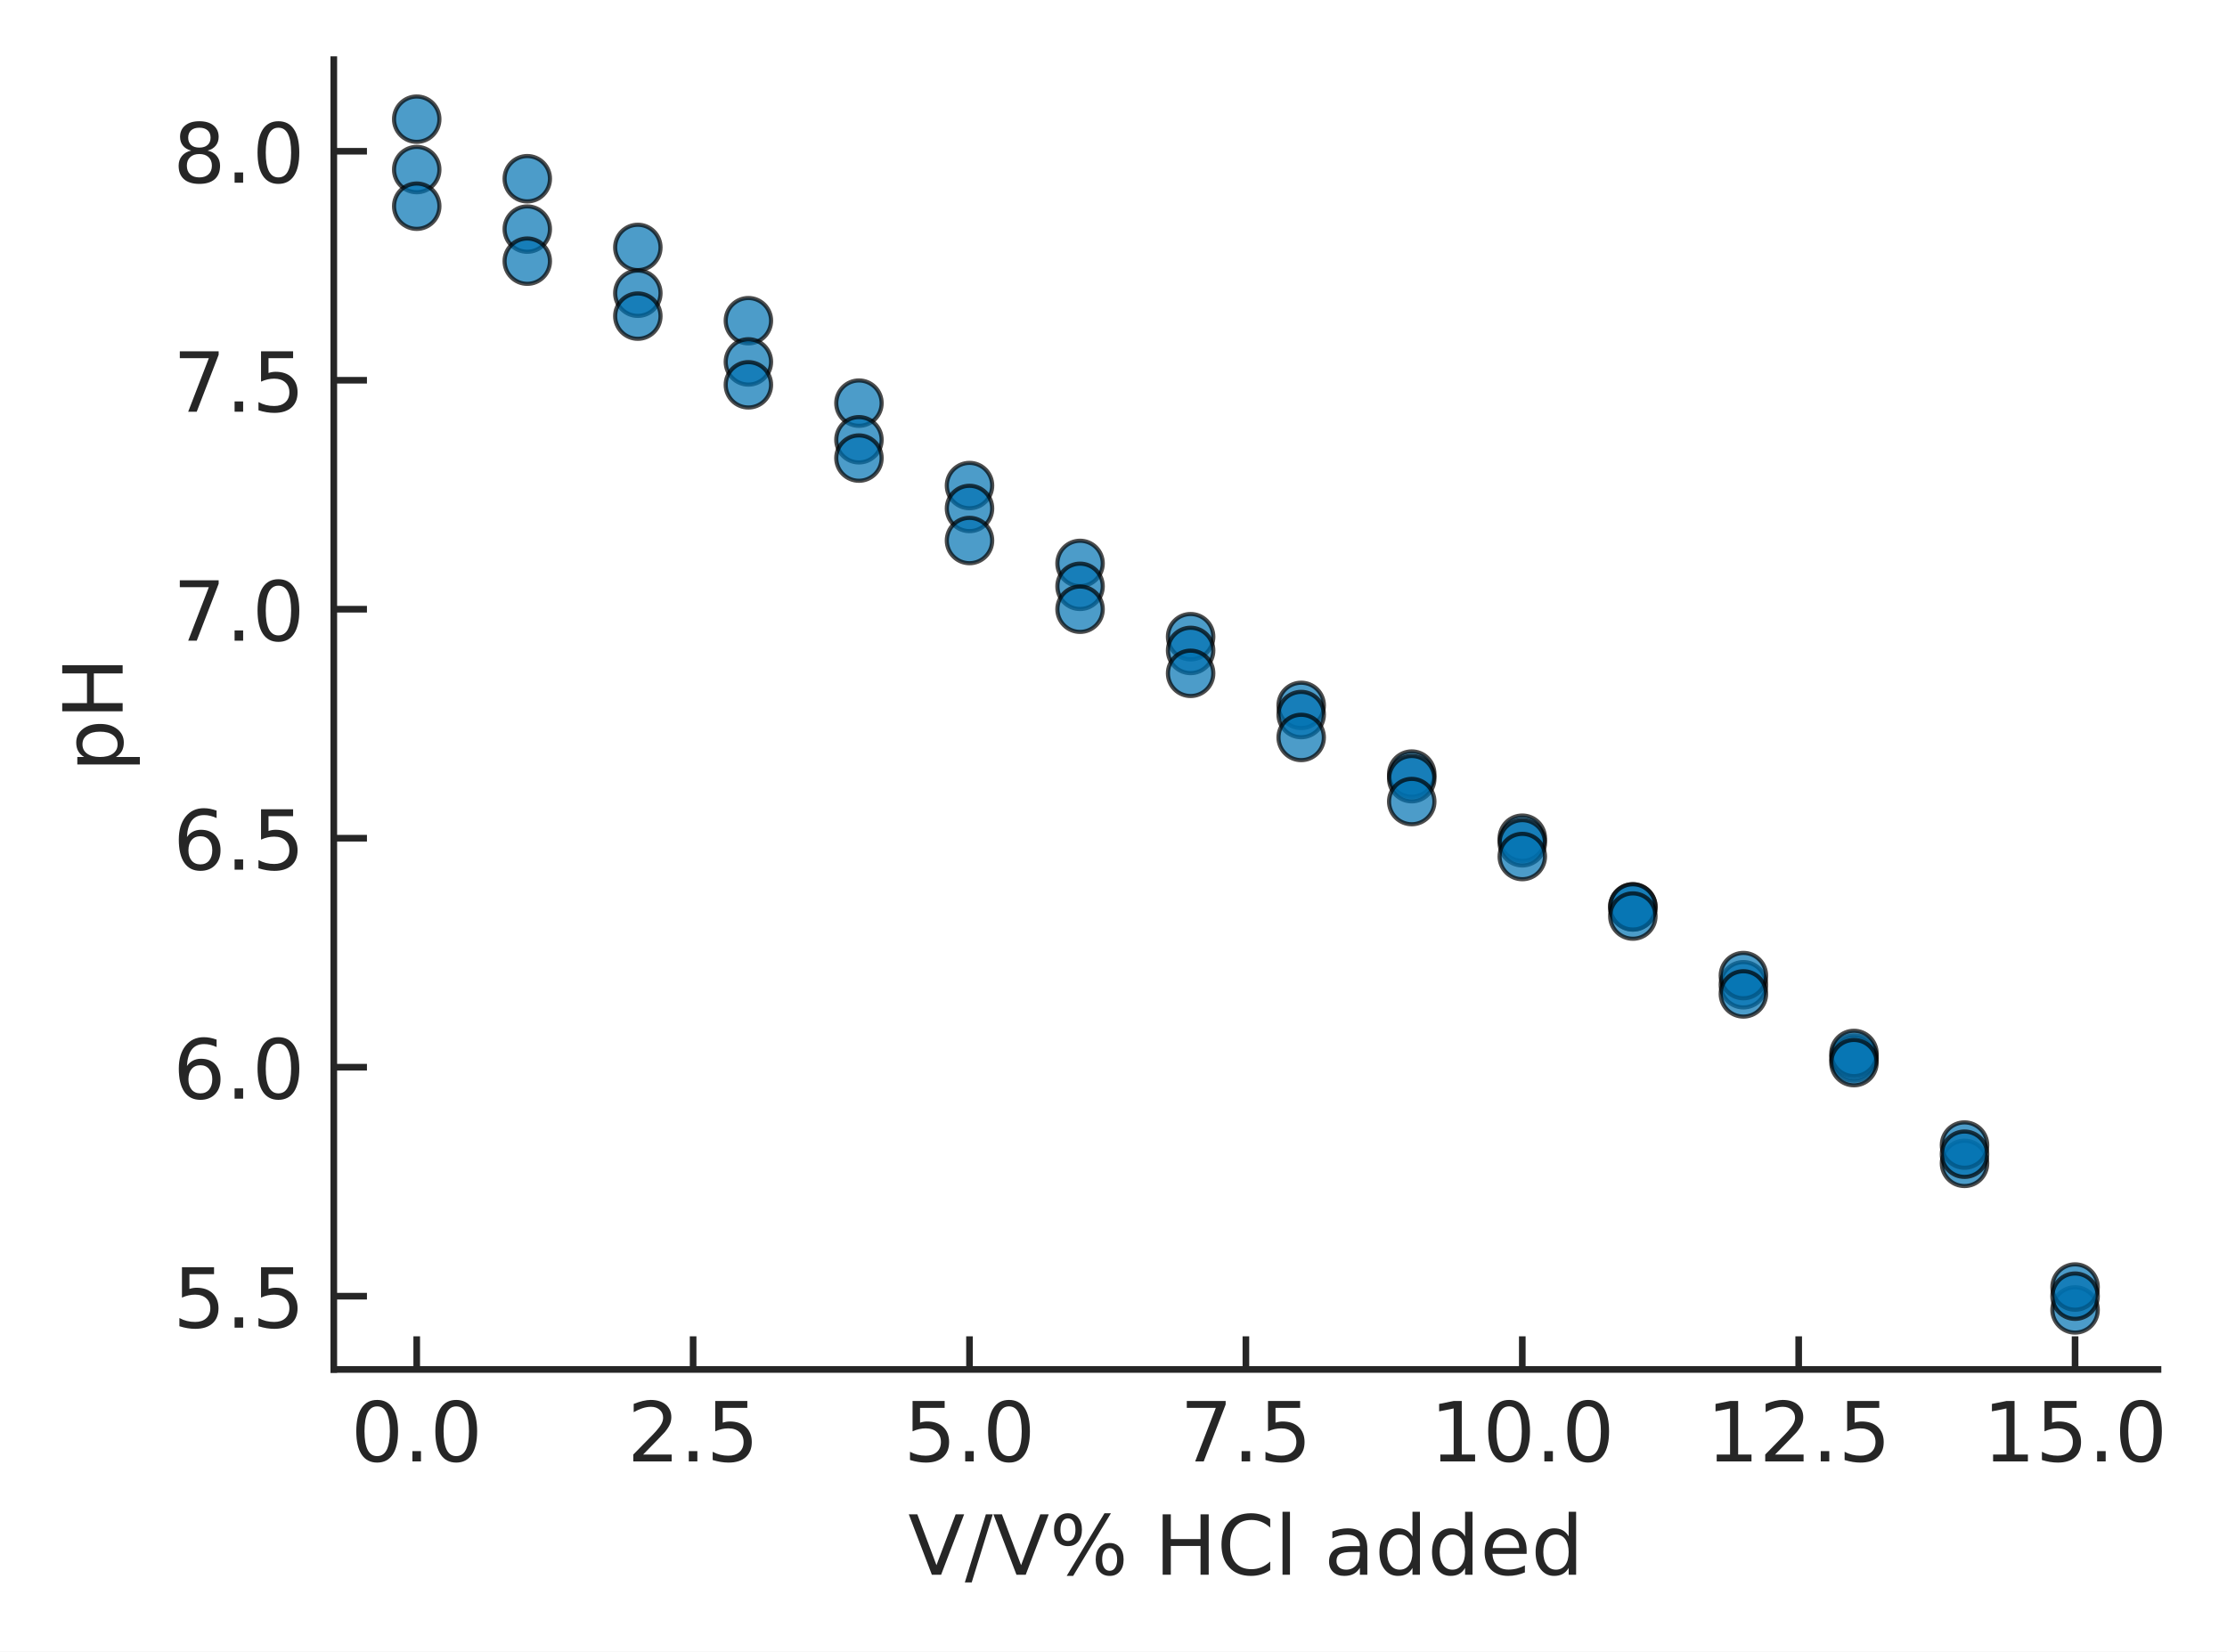
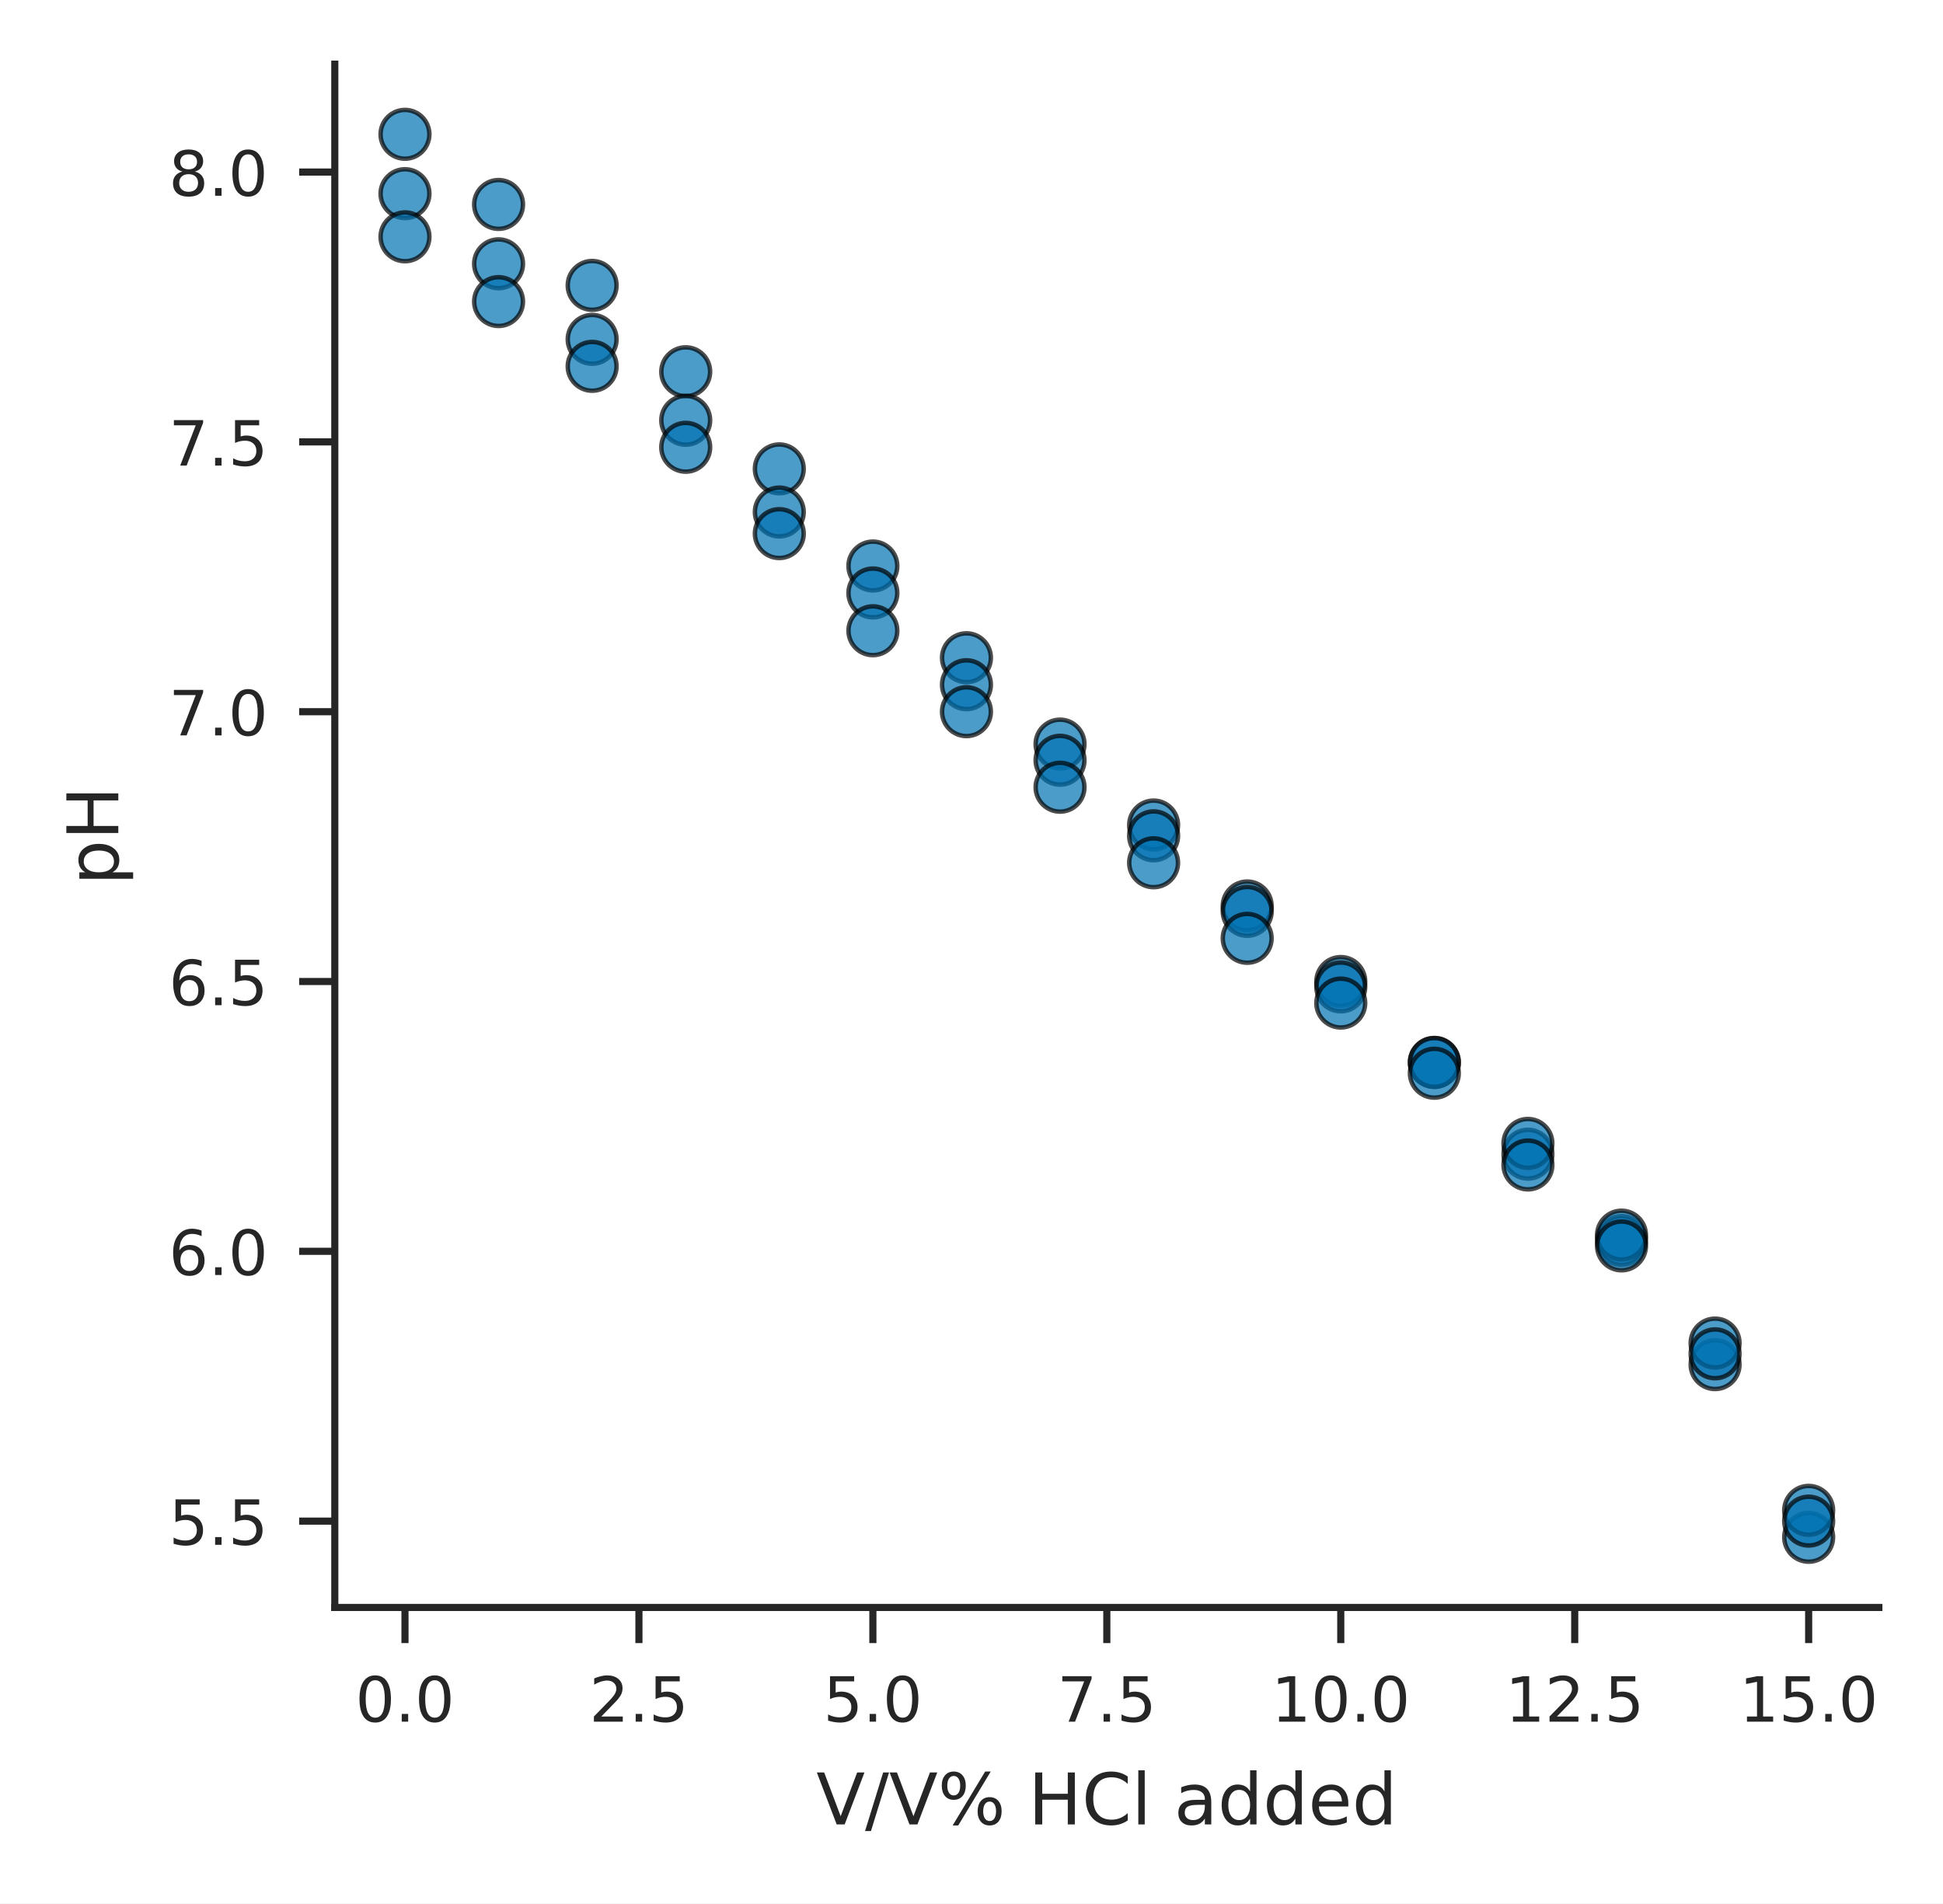
- <svg xmlns="http://www.w3.org/2000/svg" xmlns:xlink="http://www.w3.org/1999/xlink" width="268.738pt" height="199.356pt" viewBox="0 0 268.738 199.356" version="1.1">
+ <svg xmlns="http://www.w3.org/2000/svg" xmlns:xlink="http://www.w3.org/1999/xlink" width="218.062pt" height="213.635pt" viewBox="0 0 218.062 213.635" version="1.1">
  <defs>
    <style type="text/css">*{stroke-linejoin: round; stroke-linecap: butt}</style>
  </defs>
  <g id="figure_1">
    <g id="patch_1">
-       <path d="M 0 199.356  L 268.738 199.356  L 268.738 0  L 0 0  z " style="fill: #ffffff" />
+       <path d="M 0 213.635  L 218.062 213.635  L 218.062 0  L 0 0  z " style="fill: #ffffff" />
    </g>
    <g id="axes_1">
      <g id="patch_2">
-         <path d="M 40.281 165.3  L 260.411 165.3  L 260.411 7.2  L 40.281 7.2  z " style="fill: #ffffff" />
+         <path d="M 37.575 180.417  L 210.862 180.417  L 210.862 7.2  L 37.575 7.2  z " style="fill: #ffffff" />
      </g>
      <g id="matplotlib.axis_1">
        <g id="xtick_1">
          <g id="line2d_1">
            <defs>
-               <path id="m93939c8906" d="M 0 0  L 0 -4  " style="stroke: #262626; stroke-width: 0.8" />
+               <path id="m9bff980ede" d="M 0 0  L 0 4  " style="stroke: #262626; stroke-width: 0.8" />
            </defs>
            <g>
-               <use xlink:href="#m93939c8906" x="50.287" y="165.3" style="fill: #262626; stroke: #262626; stroke-width: 0.8" />
+               <use xlink:href="#m9bff980ede" x="45.451" y="180.417" style="fill: #262626; stroke: #262626; stroke-width: 0.8" />
            </g>
          </g>
          <g id="text_1">
-             <g style="fill: #262626" transform="translate(42.33558 176.3984) scale(0.1 -0.1)">
+             <g style="fill: #262626" transform="translate(39.88529 193.2363) scale(0.07 -0.07)">
              <defs>
                <path id="DejaVuSans-30" d="M 2034 4250  Q 1547 4250 1301 3770  Q 1056 3291 1056 2328  Q 1056 1369 1301 889  Q 1547 409 2034 409  Q 2525 409 2770 889  Q 3016 1369 3016 2328  Q 3016 3291 2770 3770  Q 2525 4250 2034 4250  z M 2034 4750  Q 2819 4750 3233 4129  Q 3647 3509 3647 2328  Q 3647 1150 3233 529  Q 2819 -91 2034 -91  Q 1250 -91 836 529  Q 422 1150 422 2328  Q 422 3509 836 4129  Q 1250 4750 2034 4750  z " transform="scale(0.015625)" />
                <path id="DejaVuSans-2e" d="M 684 794  L 1344 794  L 1344 0  L 684 0  L 684 794  z " transform="scale(0.015625)" />
              </defs>
              <use xlink:href="#DejaVuSans-30" />
              <use xlink:href="#DejaVuSans-2e" transform="translate(63.62305 0)" />
              <use xlink:href="#DejaVuSans-30" transform="translate(95.41016 0)" />
            </g>
          </g>
        </g>
        <g id="xtick_2">
          <g id="line2d_2">
            <g>
-               <use xlink:href="#m93939c8906" x="83.64" y="165.3" style="fill: #262626; stroke: #262626; stroke-width: 0.8" />
+               <use xlink:href="#m9bff980ede" x="71.707" y="180.417" style="fill: #262626; stroke: #262626; stroke-width: 0.8" />
            </g>
          </g>
          <g id="text_2">
-             <g style="fill: #262626" transform="translate(75.68855 176.3984) scale(0.1 -0.1)">
+             <g style="fill: #262626" transform="translate(66.14093 193.2363) scale(0.07 -0.07)">
              <defs>
                <path id="DejaVuSans-32" d="M 1228 531  L 3431 531  L 3431 0  L 469 0  L 469 531  Q 828 903 1448 1529  Q 2069 2156 2228 2338  Q 2531 2678 2651 2914  Q 2772 3150 2772 3378  Q 2772 3750 2511 3984  Q 2250 4219 1831 4219  Q 1534 4219 1204 4116  Q 875 4013 500 3803  L 500 4441  Q 881 4594 1212 4672  Q 1544 4750 1819 4750  Q 2544 4750 2975 4387  Q 3406 4025 3406 3419  Q 3406 3131 3298 2873  Q 3191 2616 2906 2266  Q 2828 2175 2409 1742  Q 1991 1309 1228 531  z " transform="scale(0.015625)" />
                <path id="DejaVuSans-35" d="M 691 4666  L 3169 4666  L 3169 4134  L 1269 4134  L 1269 2991  Q 1406 3038 1543 3061  Q 1681 3084 1819 3084  Q 2600 3084 3056 2656  Q 3513 2228 3513 1497  Q 3513 744 3044 326  Q 2575 -91 1722 -91  Q 1428 -91 1123 -41  Q 819 9 494 109  L 494 744  Q 775 591 1075 516  Q 1375 441 1709 441  Q 2250 441 2565 725  Q 2881 1009 2881 1497  Q 2881 1984 2565 2268  Q 2250 2553 1709 2553  Q 1456 2553 1204 2497  Q 953 2441 691 2322  L 691 4666  z " transform="scale(0.015625)" />
              </defs>
              <use xlink:href="#DejaVuSans-32" />
              <use xlink:href="#DejaVuSans-2e" transform="translate(63.62305 0)" />
              <use xlink:href="#DejaVuSans-35" transform="translate(95.41016 0)" />
            </g>
          </g>
        </g>
        <g id="xtick_3">
          <g id="line2d_3">
            <g>
-               <use xlink:href="#m93939c8906" x="116.993" y="165.3" style="fill: #262626; stroke: #262626; stroke-width: 0.8" />
+               <use xlink:href="#m9bff980ede" x="97.963" y="180.417" style="fill: #262626; stroke: #262626; stroke-width: 0.8" />
            </g>
          </g>
          <g id="text_3">
-             <g style="fill: #262626" transform="translate(109.0415 176.3984) scale(0.1 -0.1)">
+             <g style="fill: #262626" transform="translate(92.39658 193.2363) scale(0.07 -0.07)">
              <use xlink:href="#DejaVuSans-35" />
              <use xlink:href="#DejaVuSans-2e" transform="translate(63.62305 0)" />
              <use xlink:href="#DejaVuSans-30" transform="translate(95.41016 0)" />
            </g>
          </g>
        </g>
        <g id="xtick_4">
          <g id="line2d_4">
            <g>
-               <use xlink:href="#m93939c8906" x="150.346" y="165.3" style="fill: #262626; stroke: #262626; stroke-width: 0.8" />
+               <use xlink:href="#m9bff980ede" x="124.218" y="180.417" style="fill: #262626; stroke: #262626; stroke-width: 0.8" />
            </g>
          </g>
          <g id="text_4">
-             <g style="fill: #262626" transform="translate(142.3945 176.3984) scale(0.1 -0.1)">
+             <g style="fill: #262626" transform="translate(118.6522 193.2363) scale(0.07 -0.07)">
              <defs>
                <path id="DejaVuSans-37" d="M 525 4666  L 3525 4666  L 3525 4397  L 1831 0  L 1172 0  L 2766 4134  L 525 4134  L 525 4666  z " transform="scale(0.015625)" />
              </defs>
              <use xlink:href="#DejaVuSans-37" />
              <use xlink:href="#DejaVuSans-2e" transform="translate(63.62305 0)" />
              <use xlink:href="#DejaVuSans-35" transform="translate(95.41016 0)" />
            </g>
          </g>
        </g>
        <g id="xtick_5">
          <g id="line2d_5">
            <g>
-               <use xlink:href="#m93939c8906" x="183.699" y="165.3" style="fill: #262626; stroke: #262626; stroke-width: 0.8" />
+               <use xlink:href="#m9bff980ede" x="150.474" y="180.417" style="fill: #262626; stroke: #262626; stroke-width: 0.8" />
            </g>
          </g>
          <g id="text_5">
-             <g style="fill: #262626" transform="translate(172.5662 176.3984) scale(0.1 -0.1)">
+             <g style="fill: #262626" transform="translate(142.681 193.2363) scale(0.07 -0.07)">
              <defs>
                <path id="DejaVuSans-31" d="M 794 531  L 1825 531  L 1825 4091  L 703 3866  L 703 4441  L 1819 4666  L 2450 4666  L 2450 531  L 3481 531  L 3481 0  L 794 0  L 794 531  z " transform="scale(0.015625)" />
              </defs>
              <use xlink:href="#DejaVuSans-31" />
              <use xlink:href="#DejaVuSans-30" transform="translate(63.62305 0)" />
              <use xlink:href="#DejaVuSans-2e" transform="translate(127.2461 0)" />
              <use xlink:href="#DejaVuSans-30" transform="translate(159.0332 0)" />
            </g>
          </g>
        </g>
        <g id="xtick_6">
          <g id="line2d_6">
            <g>
-               <use xlink:href="#m93939c8906" x="217.052" y="165.3" style="fill: #262626; stroke: #262626; stroke-width: 0.8" />
+               <use xlink:href="#m9bff980ede" x="176.73" y="180.417" style="fill: #262626; stroke: #262626; stroke-width: 0.8" />
            </g>
          </g>
          <g id="text_6">
-             <g style="fill: #262626" transform="translate(205.9192 176.3984) scale(0.1 -0.1)">
+             <g style="fill: #262626" transform="translate(168.9366 193.2363) scale(0.07 -0.07)">
              <use xlink:href="#DejaVuSans-31" />
              <use xlink:href="#DejaVuSans-32" transform="translate(63.62305 0)" />
              <use xlink:href="#DejaVuSans-2e" transform="translate(127.2461 0)" />
              <use xlink:href="#DejaVuSans-35" transform="translate(159.0332 0)" />
            </g>
          </g>
        </g>
        <g id="xtick_7">
          <g id="line2d_7">
            <g>
-               <use xlink:href="#m93939c8906" x="250.405" y="165.3" style="fill: #262626; stroke: #262626; stroke-width: 0.8" />
+               <use xlink:href="#m9bff980ede" x="202.985" y="180.417" style="fill: #262626; stroke: #262626; stroke-width: 0.8" />
            </g>
          </g>
          <g id="text_7">
-             <g style="fill: #262626" transform="translate(239.2722 176.3984) scale(0.1 -0.1)">
+             <g style="fill: #262626" transform="translate(195.1923 193.2363) scale(0.07 -0.07)">
              <use xlink:href="#DejaVuSans-31" />
              <use xlink:href="#DejaVuSans-35" transform="translate(63.62305 0)" />
              <use xlink:href="#DejaVuSans-2e" transform="translate(127.2461 0)" />
              <use xlink:href="#DejaVuSans-30" transform="translate(159.0332 0)" />
            </g>
          </g>
        </g>
        <g id="text_8">
-           <g style="fill: #262626" transform="translate(109.5883 190.0766) scale(0.1 -0.1)">
+           <g style="fill: #262626" transform="translate(91.61207 204.7708) scale(0.08 -0.08)">
            <defs>
              <path id="DejaVuSans-56" d="M 1831 0  L 50 4666  L 709 4666  L 2188 738  L 3669 4666  L 4325 4666  L 2547 0  L 1831 0  z " transform="scale(0.015625)" />
              <path id="DejaVuSans-2f" d="M 1625 4666  L 2156 4666  L 531 -594  L 0 -594  L 1625 4666  z " transform="scale(0.015625)" />
              <path id="DejaVuSans-25" d="M 4653 2053  Q 4381 2053 4226 1822  Q 4072 1591 4072 1178  Q 4072 772 4226 539  Q 4381 306 4653 306  Q 4919 306 5073 539  Q 5228 772 5228 1178  Q 5228 1588 5073 1820  Q 4919 2053 4653 2053  z M 4653 2450  Q 5147 2450 5437 2106  Q 5728 1763 5728 1178  Q 5728 594 5436 251  Q 5144 -91 4653 -91  Q 4153 -91 3862 251  Q 3572 594 3572 1178  Q 3572 1766 3864 2108  Q 4156 2450 4653 2450  z M 1428 4353  Q 1159 4353 1004 4120  Q 850 3888 850 3481  Q 850 3069 1003 2837  Q 1156 2606 1428 2606  Q 1700 2606 1854 2837  Q 2009 3069 2009 3481  Q 2009 3884 1853 4118  Q 1697 4353 1428 4353  z M 4250 4750  L 4750 4750  L 1831 -91  L 1331 -91  L 4250 4750  z M 1428 4750  Q 1922 4750 2215 4408  Q 2509 4066 2509 3481  Q 2509 2891 2217 2550  Q 1925 2209 1428 2209  Q 931 2209 642 2551  Q 353 2894 353 3481  Q 353 4063 643 4406  Q 934 4750 1428 4750  z " transform="scale(0.015625)" />
              <path id="DejaVuSans-20" transform="scale(0.015625)" />
              <path id="DejaVuSans-48" d="M 628 4666  L 1259 4666  L 1259 2753  L 3553 2753  L 3553 4666  L 4184 4666  L 4184 0  L 3553 0  L 3553 2222  L 1259 2222  L 1259 0  L 628 0  L 628 4666  z " transform="scale(0.015625)" />
              <path id="DejaVuSans-43" d="M 4122 4306  L 4122 3641  Q 3803 3938 3442 4084  Q 3081 4231 2675 4231  Q 1875 4231 1450 3742  Q 1025 3253 1025 2328  Q 1025 1406 1450 917  Q 1875 428 2675 428  Q 3081 428 3442 575  Q 3803 722 4122 1019  L 4122 359  Q 3791 134 3420 21  Q 3050 -91 2638 -91  Q 1578 -91 968 557  Q 359 1206 359 2328  Q 359 3453 968 4101  Q 1578 4750 2638 4750  Q 3056 4750 3426 4639  Q 3797 4528 4122 4306  z " transform="scale(0.015625)" />
              <path id="DejaVuSans-6c" d="M 603 4863  L 1178 4863  L 1178 0  L 603 0  L 603 4863  z " transform="scale(0.015625)" />
              <path id="DejaVuSans-61" d="M 2194 1759  Q 1497 1759 1228 1600  Q 959 1441 959 1056  Q 959 750 1161 570  Q 1363 391 1709 391  Q 2188 391 2477 730  Q 2766 1069 2766 1631  L 2766 1759  L 2194 1759  z M 3341 1997  L 3341 0  L 2766 0  L 2766 531  Q 2569 213 2275 61  Q 1981 -91 1556 -91  Q 1019 -91 701 211  Q 384 513 384 1019  Q 384 1609 779 1909  Q 1175 2209 1959 2209  L 2766 2209  L 2766 2266  Q 2766 2663 2505 2880  Q 2244 3097 1772 3097  Q 1472 3097 1187 3025  Q 903 2953 641 2809  L 641 3341  Q 956 3463 1253 3523  Q 1550 3584 1831 3584  Q 2591 3584 2966 3190  Q 3341 2797 3341 1997  z " transform="scale(0.015625)" />
              <path id="DejaVuSans-64" d="M 2906 2969  L 2906 4863  L 3481 4863  L 3481 0  L 2906 0  L 2906 525  Q 2725 213 2448 61  Q 2172 -91 1784 -91  Q 1150 -91 751 415  Q 353 922 353 1747  Q 353 2572 751 3078  Q 1150 3584 1784 3584  Q 2172 3584 2448 3432  Q 2725 3281 2906 2969  z M 947 1747  Q 947 1113 1208 752  Q 1469 391 1925 391  Q 2381 391 2643 752  Q 2906 1113 2906 1747  Q 2906 2381 2643 2742  Q 2381 3103 1925 3103  Q 1469 3103 1208 2742  Q 947 2381 947 1747  z " transform="scale(0.015625)" />
              <path id="DejaVuSans-65" d="M 3597 1894  L 3597 1613  L 953 1613  Q 991 1019 1311 708  Q 1631 397 2203 397  Q 2534 397 2845 478  Q 3156 559 3463 722  L 3463 178  Q 3153 47 2828 -22  Q 2503 -91 2169 -91  Q 1331 -91 842 396  Q 353 884 353 1716  Q 353 2575 817 3079  Q 1281 3584 2069 3584  Q 2775 3584 3186 3129  Q 3597 2675 3597 1894  z M 3022 2063  Q 3016 2534 2758 2815  Q 2500 3097 2075 3097  Q 1594 3097 1305 2825  Q 1016 2553 972 2059  L 3022 2063  z " transform="scale(0.015625)" />
            </defs>
            <use xlink:href="#DejaVuSans-56" />
            <use xlink:href="#DejaVuSans-2f" transform="translate(68.4082 0)" />
            <use xlink:href="#DejaVuSans-56" transform="translate(102.0996 0)" />
            <use xlink:href="#DejaVuSans-25" transform="translate(170.5078 0)" />
            <use xlink:href="#DejaVuSans-20" transform="translate(265.5273 0)" />
            <use xlink:href="#DejaVuSans-48" transform="translate(297.3145 0)" />
            <use xlink:href="#DejaVuSans-43" transform="translate(372.5098 0)" />
            <use xlink:href="#DejaVuSans-6c" transform="translate(442.334 0)" />
            <use xlink:href="#DejaVuSans-20" transform="translate(470.1172 0)" />
            <use xlink:href="#DejaVuSans-61" transform="translate(501.9043 0)" />
            <use xlink:href="#DejaVuSans-64" transform="translate(563.1836 0)" />
            <use xlink:href="#DejaVuSans-64" transform="translate(626.6602 0)" />
            <use xlink:href="#DejaVuSans-65" transform="translate(690.1367 0)" />
            <use xlink:href="#DejaVuSans-64" transform="translate(751.6602 0)" />
          </g>
        </g>
      </g>
      <g id="matplotlib.axis_2">
        <g id="ytick_1">
          <g id="line2d_8">
            <defs>
-               <path id="m37835f2197" d="M 0 0  L 4 0  " style="stroke: #262626; stroke-width: 0.8" />
+               <path id="m55eb831c92" d="M 0 0  L -4 0  " style="stroke: #262626; stroke-width: 0.8" />
            </defs>
            <g>
-               <use xlink:href="#m37835f2197" x="40.281" y="156.455" style="fill: #262626; stroke: #262626; stroke-width: 0.8" />
+               <use xlink:href="#m55eb831c92" x="37.575" y="170.727" style="fill: #262626; stroke: #262626; stroke-width: 0.8" />
            </g>
          </g>
          <g id="text_9">
-             <g style="fill: #262626" transform="translate(20.87813 160.2545) scale(0.1 -0.1)">
+             <g style="fill: #262626" transform="translate(18.9425 173.3863) scale(0.07 -0.07)">
              <use xlink:href="#DejaVuSans-35" />
              <use xlink:href="#DejaVuSans-2e" transform="translate(63.62305 0)" />
              <use xlink:href="#DejaVuSans-35" transform="translate(95.41016 0)" />
            </g>
          </g>
        </g>
        <g id="ytick_2">
          <g id="line2d_9">
            <g>
-               <use xlink:href="#m37835f2197" x="40.281" y="128.815" style="fill: #262626; stroke: #262626; stroke-width: 0.8" />
+               <use xlink:href="#m55eb831c92" x="37.575" y="140.444" style="fill: #262626; stroke: #262626; stroke-width: 0.8" />
            </g>
          </g>
          <g id="text_10">
-             <g style="fill: #262626" transform="translate(20.87813 132.6146) scale(0.1 -0.1)">
+             <g style="fill: #262626" transform="translate(18.9425 143.1036) scale(0.07 -0.07)">
              <defs>
                <path id="DejaVuSans-36" d="M 2113 2584  Q 1688 2584 1439 2293  Q 1191 2003 1191 1497  Q 1191 994 1439 701  Q 1688 409 2113 409  Q 2538 409 2786 701  Q 3034 994 3034 1497  Q 3034 2003 2786 2293  Q 2538 2584 2113 2584  z M 3366 4563  L 3366 3988  Q 3128 4100 2886 4159  Q 2644 4219 2406 4219  Q 1781 4219 1451 3797  Q 1122 3375 1075 2522  Q 1259 2794 1537 2939  Q 1816 3084 2150 3084  Q 2853 3084 3261 2657  Q 3669 2231 3669 1497  Q 3669 778 3244 343  Q 2819 -91 2113 -91  Q 1303 -91 875 529  Q 447 1150 447 2328  Q 447 3434 972 4092  Q 1497 4750 2381 4750  Q 2619 4750 2861 4703  Q 3103 4656 3366 4563  z " transform="scale(0.015625)" />
              </defs>
              <use xlink:href="#DejaVuSans-36" />
              <use xlink:href="#DejaVuSans-2e" transform="translate(63.62305 0)" />
              <use xlink:href="#DejaVuSans-30" transform="translate(95.41016 0)" />
            </g>
          </g>
        </g>
        <g id="ytick_3">
          <g id="line2d_10">
            <g>
-               <use xlink:href="#m37835f2197" x="40.281" y="101.176" style="fill: #262626; stroke: #262626; stroke-width: 0.8" />
+               <use xlink:href="#m55eb831c92" x="37.575" y="110.161" style="fill: #262626; stroke: #262626; stroke-width: 0.8" />
            </g>
          </g>
          <g id="text_11">
-             <g style="fill: #262626" transform="translate(20.87813 104.9747) scale(0.1 -0.1)">
+             <g style="fill: #262626" transform="translate(18.9425 112.8208) scale(0.07 -0.07)">
              <use xlink:href="#DejaVuSans-36" />
              <use xlink:href="#DejaVuSans-2e" transform="translate(63.62305 0)" />
              <use xlink:href="#DejaVuSans-35" transform="translate(95.41016 0)" />
            </g>
          </g>
        </g>
        <g id="ytick_4">
          <g id="line2d_11">
            <g>
-               <use xlink:href="#m37835f2197" x="40.281" y="73.536" style="fill: #262626; stroke: #262626; stroke-width: 0.8" />
+               <use xlink:href="#m55eb831c92" x="37.575" y="79.879" style="fill: #262626; stroke: #262626; stroke-width: 0.8" />
            </g>
          </g>
          <g id="text_12">
-             <g style="fill: #262626" transform="translate(20.87813 77.33488) scale(0.1 -0.1)">
+             <g style="fill: #262626" transform="translate(18.9425 82.53806) scale(0.07 -0.07)">
              <use xlink:href="#DejaVuSans-37" />
              <use xlink:href="#DejaVuSans-2e" transform="translate(63.62305 0)" />
              <use xlink:href="#DejaVuSans-30" transform="translate(95.41016 0)" />
            </g>
          </g>
        </g>
        <g id="ytick_5">
          <g id="line2d_12">
            <g>
-               <use xlink:href="#m37835f2197" x="40.281" y="45.896" style="fill: #262626; stroke: #262626; stroke-width: 0.8" />
+               <use xlink:href="#m55eb831c92" x="37.575" y="49.596" style="fill: #262626; stroke: #262626; stroke-width: 0.8" />
            </g>
          </g>
          <g id="text_13">
-             <g style="fill: #262626" transform="translate(20.87813 49.69502) scale(0.1 -0.1)">
+             <g style="fill: #262626" transform="translate(18.9425 52.25531) scale(0.07 -0.07)">
              <use xlink:href="#DejaVuSans-37" />
              <use xlink:href="#DejaVuSans-2e" transform="translate(63.62305 0)" />
              <use xlink:href="#DejaVuSans-35" transform="translate(95.41016 0)" />
            </g>
          </g>
        </g>
        <g id="ytick_6">
          <g id="line2d_13">
            <g>
-               <use xlink:href="#m37835f2197" x="40.281" y="18.256" style="fill: #262626; stroke: #262626; stroke-width: 0.8" />
+               <use xlink:href="#m55eb831c92" x="37.575" y="19.313" style="fill: #262626; stroke: #262626; stroke-width: 0.8" />
            </g>
          </g>
          <g id="text_14">
-             <g style="fill: #262626" transform="translate(20.87813 22.05516) scale(0.1 -0.1)">
+             <g style="fill: #262626" transform="translate(18.9425 21.97255) scale(0.07 -0.07)">
              <defs>
                <path id="DejaVuSans-38" d="M 2034 2216  Q 1584 2216 1326 1975  Q 1069 1734 1069 1313  Q 1069 891 1326 650  Q 1584 409 2034 409  Q 2484 409 2743 651  Q 3003 894 3003 1313  Q 3003 1734 2745 1975  Q 2488 2216 2034 2216  z M 1403 2484  Q 997 2584 770 2862  Q 544 3141 544 3541  Q 544 4100 942 4425  Q 1341 4750 2034 4750  Q 2731 4750 3128 4425  Q 3525 4100 3525 3541  Q 3525 3141 3298 2862  Q 3072 2584 2669 2484  Q 3125 2378 3379 2068  Q 3634 1759 3634 1313  Q 3634 634 3220 271  Q 2806 -91 2034 -91  Q 1263 -91 848 271  Q 434 634 434 1313  Q 434 1759 690 2068  Q 947 2378 1403 2484  z M 1172 3481  Q 1172 3119 1398 2916  Q 1625 2713 2034 2713  Q 2441 2713 2670 2916  Q 2900 3119 2900 3481  Q 2900 3844 2670 4047  Q 2441 4250 2034 4250  Q 1625 4250 1398 4047  Q 1172 3844 1172 3481  z " transform="scale(0.015625)" />
              </defs>
              <use xlink:href="#DejaVuSans-38" />
              <use xlink:href="#DejaVuSans-2e" transform="translate(63.62305 0)" />
              <use xlink:href="#DejaVuSans-30" transform="translate(95.41016 0)" />
            </g>
          </g>
        </g>
        <g id="text_15">
-           <g style="fill: #262626" transform="translate(14.79844 93.18438) rotate(-90) scale(0.1 -0.1)">
+           <g style="fill: #262626" transform="translate(13.27875 99.35618) rotate(-90) scale(0.08 -0.08)">
            <defs>
              <path id="DejaVuSans-70" d="M 1159 525  L 1159 -1331  L 581 -1331  L 581 3500  L 1159 3500  L 1159 2969  Q 1341 3281 1617 3432  Q 1894 3584 2278 3584  Q 2916 3584 3314 3078  Q 3713 2572 3713 1747  Q 3713 922 3314 415  Q 2916 -91 2278 -91  Q 1894 -91 1617 61  Q 1341 213 1159 525  z M 3116 1747  Q 3116 2381 2855 2742  Q 2594 3103 2138 3103  Q 1681 3103 1420 2742  Q 1159 2381 1159 1747  Q 1159 1113 1420 752  Q 1681 391 2138 391  Q 2594 391 2855 752  Q 3116 1113 3116 1747  z " transform="scale(0.015625)" />
            </defs>
            <use xlink:href="#DejaVuSans-70" />
            <use xlink:href="#DejaVuSans-48" transform="translate(63.47656 0)" />
          </g>
        </g>
      </g>
      <g id="PathCollection_1">
        <defs>
-           <path id="me3efad8729" d="M 0 2.739  C 0.726 2.739 1.423 2.45 1.936 1.936  C 2.45 1.423 2.739 0.726 2.739 0  C 2.739 -0.726 2.45 -1.423 1.936 -1.936  C 1.423 -2.45 0.726 -2.739 0 -2.739  C -0.726 -2.739 -1.423 -2.45 -1.936 -1.936  C -2.45 -1.423 -2.739 -0.726 -2.739 0  C -2.739 0.726 -2.45 1.423 -1.936 1.936  C -1.423 2.45 -0.726 2.739 0 2.739  z " style="stroke: #000000; stroke-opacity: 0.7; stroke-width: 0.5" />
+           <path id="m7d36eb6a63" d="M 0 2.739  C 0.726 2.739 1.423 2.45 1.936 1.936  C 2.45 1.423 2.739 0.726 2.739 0  C 2.739 -0.726 2.45 -1.423 1.936 -1.936  C 1.423 -2.45 0.726 -2.739 0 -2.739  C -0.726 -2.739 -1.423 -2.45 -1.936 -1.936  C -2.45 -1.423 -2.739 -0.726 -2.739 0  C -2.739 0.726 -2.45 1.423 -1.936 1.936  C -1.423 2.45 -0.726 2.739 0 2.739  z " style="stroke: #000000; stroke-opacity: 0.7; stroke-width: 0.5" />
        </defs>
-         <g clip-path="url(#p03defa696a)">
-           <use xlink:href="#me3efad8729" x="50.287" y="14.386" style="fill: #0173b2; fill-opacity: 0.7; stroke: #000000; stroke-opacity: 0.7; stroke-width: 0.5" />
-           <use xlink:href="#me3efad8729" x="63.628" y="21.573" style="fill: #0173b2; fill-opacity: 0.7; stroke: #000000; stroke-opacity: 0.7; stroke-width: 0.5" />
-           <use xlink:href="#me3efad8729" x="76.97" y="29.865" style="fill: #0173b2; fill-opacity: 0.7; stroke: #000000; stroke-opacity: 0.7; stroke-width: 0.5" />
-           <use xlink:href="#me3efad8729" x="90.311" y="38.709" style="fill: #0173b2; fill-opacity: 0.7; stroke: #000000; stroke-opacity: 0.7; stroke-width: 0.5" />
-           <use xlink:href="#me3efad8729" x="103.652" y="48.66" style="fill: #0173b2; fill-opacity: 0.7; stroke: #000000; stroke-opacity: 0.7; stroke-width: 0.5" />
-           <use xlink:href="#me3efad8729" x="116.993" y="58.61" style="fill: #0173b2; fill-opacity: 0.7; stroke: #000000; stroke-opacity: 0.7; stroke-width: 0.5" />
-           <use xlink:href="#me3efad8729" x="130.334" y="68.008" style="fill: #0173b2; fill-opacity: 0.7; stroke: #000000; stroke-opacity: 0.7; stroke-width: 0.5" />
-           <use xlink:href="#me3efad8729" x="143.675" y="76.852" style="fill: #0173b2; fill-opacity: 0.7; stroke: #000000; stroke-opacity: 0.7; stroke-width: 0.5" />
-           <use xlink:href="#me3efad8729" x="157.017" y="85.144" style="fill: #0173b2; fill-opacity: 0.7; stroke: #000000; stroke-opacity: 0.7; stroke-width: 0.5" />
-           <use xlink:href="#me3efad8729" x="170.358" y="93.436" style="fill: #0173b2; fill-opacity: 0.7; stroke: #000000; stroke-opacity: 0.7; stroke-width: 0.5" />
-           <use xlink:href="#me3efad8729" x="183.699" y="101.176" style="fill: #0173b2; fill-opacity: 0.7; stroke: #000000; stroke-opacity: 0.7; stroke-width: 0.5" />
-           <use xlink:href="#me3efad8729" x="197.04" y="109.467" style="fill: #0173b2; fill-opacity: 0.7; stroke: #000000; stroke-opacity: 0.7; stroke-width: 0.5" />
-           <use xlink:href="#me3efad8729" x="210.381" y="118.865" style="fill: #0173b2; fill-opacity: 0.7; stroke: #000000; stroke-opacity: 0.7; stroke-width: 0.5" />
-           <use xlink:href="#me3efad8729" x="223.723" y="127.71" style="fill: #0173b2; fill-opacity: 0.7; stroke: #000000; stroke-opacity: 0.7; stroke-width: 0.5" />
-           <use xlink:href="#me3efad8729" x="237.064" y="140.424" style="fill: #0173b2; fill-opacity: 0.7; stroke: #000000; stroke-opacity: 0.7; stroke-width: 0.5" />
-           <use xlink:href="#me3efad8729" x="250.405" y="158.114" style="fill: #0173b2; fill-opacity: 0.7; stroke: #000000; stroke-opacity: 0.7; stroke-width: 0.5" />
+         <g clip-path="url(#paecb688532)">
+           <use xlink:href="#m7d36eb6a63" x="45.451" y="15.074" style="fill: #0173b2; fill-opacity: 0.7; stroke: #000000; stroke-opacity: 0.7; stroke-width: 0.5" />
+           <use xlink:href="#m7d36eb6a63" x="55.954" y="22.947" style="fill: #0173b2; fill-opacity: 0.7; stroke: #000000; stroke-opacity: 0.7; stroke-width: 0.5" />
+           <use xlink:href="#m7d36eb6a63" x="66.456" y="32.032" style="fill: #0173b2; fill-opacity: 0.7; stroke: #000000; stroke-opacity: 0.7; stroke-width: 0.5" />
+           <use xlink:href="#m7d36eb6a63" x="76.958" y="41.722" style="fill: #0173b2; fill-opacity: 0.7; stroke: #000000; stroke-opacity: 0.7; stroke-width: 0.5" />
+           <use xlink:href="#m7d36eb6a63" x="87.46" y="52.624" style="fill: #0173b2; fill-opacity: 0.7; stroke: #000000; stroke-opacity: 0.7; stroke-width: 0.5" />
+           <use xlink:href="#m7d36eb6a63" x="97.963" y="63.526" style="fill: #0173b2; fill-opacity: 0.7; stroke: #000000; stroke-opacity: 0.7; stroke-width: 0.5" />
+           <use xlink:href="#m7d36eb6a63" x="108.465" y="73.822" style="fill: #0173b2; fill-opacity: 0.7; stroke: #000000; stroke-opacity: 0.7; stroke-width: 0.5" />
+           <use xlink:href="#m7d36eb6a63" x="118.967" y="83.513" style="fill: #0173b2; fill-opacity: 0.7; stroke: #000000; stroke-opacity: 0.7; stroke-width: 0.5" />
+           <use xlink:href="#m7d36eb6a63" x="129.469" y="92.597" style="fill: #0173b2; fill-opacity: 0.7; stroke: #000000; stroke-opacity: 0.7; stroke-width: 0.5" />
+           <use xlink:href="#m7d36eb6a63" x="139.972" y="101.682" style="fill: #0173b2; fill-opacity: 0.7; stroke: #000000; stroke-opacity: 0.7; stroke-width: 0.5" />
+           <use xlink:href="#m7d36eb6a63" x="150.474" y="110.161" style="fill: #0173b2; fill-opacity: 0.7; stroke: #000000; stroke-opacity: 0.7; stroke-width: 0.5" />
+           <use xlink:href="#m7d36eb6a63" x="160.976" y="119.246" style="fill: #0173b2; fill-opacity: 0.7; stroke: #000000; stroke-opacity: 0.7; stroke-width: 0.5" />
+           <use xlink:href="#m7d36eb6a63" x="171.478" y="129.542" style="fill: #0173b2; fill-opacity: 0.7; stroke: #000000; stroke-opacity: 0.7; stroke-width: 0.5" />
+           <use xlink:href="#m7d36eb6a63" x="181.981" y="139.233" style="fill: #0173b2; fill-opacity: 0.7; stroke: #000000; stroke-opacity: 0.7; stroke-width: 0.5" />
+           <use xlink:href="#m7d36eb6a63" x="192.483" y="153.163" style="fill: #0173b2; fill-opacity: 0.7; stroke: #000000; stroke-opacity: 0.7; stroke-width: 0.5" />
+           <use xlink:href="#m7d36eb6a63" x="202.985" y="172.544" style="fill: #0173b2; fill-opacity: 0.7; stroke: #000000; stroke-opacity: 0.7; stroke-width: 0.5" />
        </g>
      </g>
      <g id="PathCollection_2">
-         <g clip-path="url(#p03defa696a)">
-           <use xlink:href="#me3efad8729" x="50.287" y="20.467" style="fill: #0173b2; fill-opacity: 0.7; stroke: #000000; stroke-opacity: 0.7; stroke-width: 0.5" />
-           <use xlink:href="#me3efad8729" x="63.628" y="27.653" style="fill: #0173b2; fill-opacity: 0.7; stroke: #000000; stroke-opacity: 0.7; stroke-width: 0.5" />
-           <use xlink:href="#me3efad8729" x="76.97" y="35.393" style="fill: #0173b2; fill-opacity: 0.7; stroke: #000000; stroke-opacity: 0.7; stroke-width: 0.5" />
-           <use xlink:href="#me3efad8729" x="90.311" y="43.685" style="fill: #0173b2; fill-opacity: 0.7; stroke: #000000; stroke-opacity: 0.7; stroke-width: 0.5" />
-           <use xlink:href="#me3efad8729" x="103.652" y="53.082" style="fill: #0173b2; fill-opacity: 0.7; stroke: #000000; stroke-opacity: 0.7; stroke-width: 0.5" />
-           <use xlink:href="#me3efad8729" x="116.993" y="61.374" style="fill: #0173b2; fill-opacity: 0.7; stroke: #000000; stroke-opacity: 0.7; stroke-width: 0.5" />
-           <use xlink:href="#me3efad8729" x="130.334" y="70.772" style="fill: #0173b2; fill-opacity: 0.7; stroke: #000000; stroke-opacity: 0.7; stroke-width: 0.5" />
-           <use xlink:href="#me3efad8729" x="143.675" y="78.511" style="fill: #0173b2; fill-opacity: 0.7; stroke: #000000; stroke-opacity: 0.7; stroke-width: 0.5" />
-           <use xlink:href="#me3efad8729" x="157.017" y="86.25" style="fill: #0173b2; fill-opacity: 0.7; stroke: #000000; stroke-opacity: 0.7; stroke-width: 0.5" />
-           <use xlink:href="#me3efad8729" x="170.358" y="93.989" style="fill: #0173b2; fill-opacity: 0.7; stroke: #000000; stroke-opacity: 0.7; stroke-width: 0.5" />
-           <use xlink:href="#me3efad8729" x="183.699" y="101.728" style="fill: #0173b2; fill-opacity: 0.7; stroke: #000000; stroke-opacity: 0.7; stroke-width: 0.5" />
-           <use xlink:href="#me3efad8729" x="197.04" y="109.467" style="fill: #0173b2; fill-opacity: 0.7; stroke: #000000; stroke-opacity: 0.7; stroke-width: 0.5" />
-           <use xlink:href="#me3efad8729" x="210.381" y="117.759" style="fill: #0173b2; fill-opacity: 0.7; stroke: #000000; stroke-opacity: 0.7; stroke-width: 0.5" />
-           <use xlink:href="#me3efad8729" x="223.723" y="127.157" style="fill: #0173b2; fill-opacity: 0.7; stroke: #000000; stroke-opacity: 0.7; stroke-width: 0.5" />
-           <use xlink:href="#me3efad8729" x="237.064" y="138.213" style="fill: #0173b2; fill-opacity: 0.7; stroke: #000000; stroke-opacity: 0.7; stroke-width: 0.5" />
-           <use xlink:href="#me3efad8729" x="250.405" y="155.35" style="fill: #0173b2; fill-opacity: 0.7; stroke: #000000; stroke-opacity: 0.7; stroke-width: 0.5" />
+         <g clip-path="url(#paecb688532)">
+           <use xlink:href="#m7d36eb6a63" x="45.451" y="21.736" style="fill: #0173b2; fill-opacity: 0.7; stroke: #000000; stroke-opacity: 0.7; stroke-width: 0.5" />
+           <use xlink:href="#m7d36eb6a63" x="55.954" y="29.609" style="fill: #0173b2; fill-opacity: 0.7; stroke: #000000; stroke-opacity: 0.7; stroke-width: 0.5" />
+           <use xlink:href="#m7d36eb6a63" x="66.456" y="38.088" style="fill: #0173b2; fill-opacity: 0.7; stroke: #000000; stroke-opacity: 0.7; stroke-width: 0.5" />
+           <use xlink:href="#m7d36eb6a63" x="76.958" y="47.173" style="fill: #0173b2; fill-opacity: 0.7; stroke: #000000; stroke-opacity: 0.7; stroke-width: 0.5" />
+           <use xlink:href="#m7d36eb6a63" x="87.46" y="57.469" style="fill: #0173b2; fill-opacity: 0.7; stroke: #000000; stroke-opacity: 0.7; stroke-width: 0.5" />
+           <use xlink:href="#m7d36eb6a63" x="97.963" y="66.554" style="fill: #0173b2; fill-opacity: 0.7; stroke: #000000; stroke-opacity: 0.7; stroke-width: 0.5" />
+           <use xlink:href="#m7d36eb6a63" x="108.465" y="76.85" style="fill: #0173b2; fill-opacity: 0.7; stroke: #000000; stroke-opacity: 0.7; stroke-width: 0.5" />
+           <use xlink:href="#m7d36eb6a63" x="118.967" y="85.33" style="fill: #0173b2; fill-opacity: 0.7; stroke: #000000; stroke-opacity: 0.7; stroke-width: 0.5" />
+           <use xlink:href="#m7d36eb6a63" x="129.469" y="93.809" style="fill: #0173b2; fill-opacity: 0.7; stroke: #000000; stroke-opacity: 0.7; stroke-width: 0.5" />
+           <use xlink:href="#m7d36eb6a63" x="139.972" y="102.288" style="fill: #0173b2; fill-opacity: 0.7; stroke: #000000; stroke-opacity: 0.7; stroke-width: 0.5" />
+           <use xlink:href="#m7d36eb6a63" x="150.474" y="110.767" style="fill: #0173b2; fill-opacity: 0.7; stroke: #000000; stroke-opacity: 0.7; stroke-width: 0.5" />
+           <use xlink:href="#m7d36eb6a63" x="160.976" y="119.246" style="fill: #0173b2; fill-opacity: 0.7; stroke: #000000; stroke-opacity: 0.7; stroke-width: 0.5" />
+           <use xlink:href="#m7d36eb6a63" x="171.478" y="128.331" style="fill: #0173b2; fill-opacity: 0.7; stroke: #000000; stroke-opacity: 0.7; stroke-width: 0.5" />
+           <use xlink:href="#m7d36eb6a63" x="181.981" y="138.627" style="fill: #0173b2; fill-opacity: 0.7; stroke: #000000; stroke-opacity: 0.7; stroke-width: 0.5" />
+           <use xlink:href="#m7d36eb6a63" x="192.483" y="150.74" style="fill: #0173b2; fill-opacity: 0.7; stroke: #000000; stroke-opacity: 0.7; stroke-width: 0.5" />
+           <use xlink:href="#m7d36eb6a63" x="202.985" y="169.516" style="fill: #0173b2; fill-opacity: 0.7; stroke: #000000; stroke-opacity: 0.7; stroke-width: 0.5" />
        </g>
      </g>
      <g id="PathCollection_3">
-         <g clip-path="url(#p03defa696a)">
-           <use xlink:href="#me3efad8729" x="50.287" y="24.89" style="fill: #0173b2; fill-opacity: 0.7; stroke: #000000; stroke-opacity: 0.7; stroke-width: 0.5" />
-           <use xlink:href="#me3efad8729" x="63.628" y="31.523" style="fill: #0173b2; fill-opacity: 0.7; stroke: #000000; stroke-opacity: 0.7; stroke-width: 0.5" />
-           <use xlink:href="#me3efad8729" x="76.97" y="38.157" style="fill: #0173b2; fill-opacity: 0.7; stroke: #000000; stroke-opacity: 0.7; stroke-width: 0.5" />
-           <use xlink:href="#me3efad8729" x="90.311" y="46.449" style="fill: #0173b2; fill-opacity: 0.7; stroke: #000000; stroke-opacity: 0.7; stroke-width: 0.5" />
-           <use xlink:href="#me3efad8729" x="103.652" y="55.293" style="fill: #0173b2; fill-opacity: 0.7; stroke: #000000; stroke-opacity: 0.7; stroke-width: 0.5" />
-           <use xlink:href="#me3efad8729" x="116.993" y="65.244" style="fill: #0173b2; fill-opacity: 0.7; stroke: #000000; stroke-opacity: 0.7; stroke-width: 0.5" />
-           <use xlink:href="#me3efad8729" x="130.334" y="73.536" style="fill: #0173b2; fill-opacity: 0.7; stroke: #000000; stroke-opacity: 0.7; stroke-width: 0.5" />
-           <use xlink:href="#me3efad8729" x="143.675" y="81.275" style="fill: #0173b2; fill-opacity: 0.7; stroke: #000000; stroke-opacity: 0.7; stroke-width: 0.5" />
-           <use xlink:href="#me3efad8729" x="157.017" y="89.014" style="fill: #0173b2; fill-opacity: 0.7; stroke: #000000; stroke-opacity: 0.7; stroke-width: 0.5" />
-           <use xlink:href="#me3efad8729" x="170.358" y="96.753" style="fill: #0173b2; fill-opacity: 0.7; stroke: #000000; stroke-opacity: 0.7; stroke-width: 0.5" />
-           <use xlink:href="#me3efad8729" x="183.699" y="103.387" style="fill: #0173b2; fill-opacity: 0.7; stroke: #000000; stroke-opacity: 0.7; stroke-width: 0.5" />
-           <use xlink:href="#me3efad8729" x="197.04" y="110.573" style="fill: #0173b2; fill-opacity: 0.7; stroke: #000000; stroke-opacity: 0.7; stroke-width: 0.5" />
-           <use xlink:href="#me3efad8729" x="210.381" y="119.971" style="fill: #0173b2; fill-opacity: 0.7; stroke: #000000; stroke-opacity: 0.7; stroke-width: 0.5" />
-           <use xlink:href="#me3efad8729" x="223.723" y="128.263" style="fill: #0173b2; fill-opacity: 0.7; stroke: #000000; stroke-opacity: 0.7; stroke-width: 0.5" />
-           <use xlink:href="#me3efad8729" x="237.064" y="139.319" style="fill: #0173b2; fill-opacity: 0.7; stroke: #000000; stroke-opacity: 0.7; stroke-width: 0.5" />
-           <use xlink:href="#me3efad8729" x="250.405" y="156.455" style="fill: #0173b2; fill-opacity: 0.7; stroke: #000000; stroke-opacity: 0.7; stroke-width: 0.5" />
+         <g clip-path="url(#paecb688532)">
+           <use xlink:href="#m7d36eb6a63" x="45.451" y="26.581" style="fill: #0173b2; fill-opacity: 0.7; stroke: #000000; stroke-opacity: 0.7; stroke-width: 0.5" />
+           <use xlink:href="#m7d36eb6a63" x="55.954" y="33.849" style="fill: #0173b2; fill-opacity: 0.7; stroke: #000000; stroke-opacity: 0.7; stroke-width: 0.5" />
+           <use xlink:href="#m7d36eb6a63" x="66.456" y="41.117" style="fill: #0173b2; fill-opacity: 0.7; stroke: #000000; stroke-opacity: 0.7; stroke-width: 0.5" />
+           <use xlink:href="#m7d36eb6a63" x="76.958" y="50.202" style="fill: #0173b2; fill-opacity: 0.7; stroke: #000000; stroke-opacity: 0.7; stroke-width: 0.5" />
+           <use xlink:href="#m7d36eb6a63" x="87.46" y="59.892" style="fill: #0173b2; fill-opacity: 0.7; stroke: #000000; stroke-opacity: 0.7; stroke-width: 0.5" />
+           <use xlink:href="#m7d36eb6a63" x="97.963" y="70.794" style="fill: #0173b2; fill-opacity: 0.7; stroke: #000000; stroke-opacity: 0.7; stroke-width: 0.5" />
+           <use xlink:href="#m7d36eb6a63" x="108.465" y="79.879" style="fill: #0173b2; fill-opacity: 0.7; stroke: #000000; stroke-opacity: 0.7; stroke-width: 0.5" />
+           <use xlink:href="#m7d36eb6a63" x="118.967" y="88.358" style="fill: #0173b2; fill-opacity: 0.7; stroke: #000000; stroke-opacity: 0.7; stroke-width: 0.5" />
+           <use xlink:href="#m7d36eb6a63" x="129.469" y="96.837" style="fill: #0173b2; fill-opacity: 0.7; stroke: #000000; stroke-opacity: 0.7; stroke-width: 0.5" />
+           <use xlink:href="#m7d36eb6a63" x="139.972" y="105.316" style="fill: #0173b2; fill-opacity: 0.7; stroke: #000000; stroke-opacity: 0.7; stroke-width: 0.5" />
+           <use xlink:href="#m7d36eb6a63" x="150.474" y="112.584" style="fill: #0173b2; fill-opacity: 0.7; stroke: #000000; stroke-opacity: 0.7; stroke-width: 0.5" />
+           <use xlink:href="#m7d36eb6a63" x="160.976" y="120.458" style="fill: #0173b2; fill-opacity: 0.7; stroke: #000000; stroke-opacity: 0.7; stroke-width: 0.5" />
+           <use xlink:href="#m7d36eb6a63" x="171.478" y="130.754" style="fill: #0173b2; fill-opacity: 0.7; stroke: #000000; stroke-opacity: 0.7; stroke-width: 0.5" />
+           <use xlink:href="#m7d36eb6a63" x="181.981" y="139.838" style="fill: #0173b2; fill-opacity: 0.7; stroke: #000000; stroke-opacity: 0.7; stroke-width: 0.5" />
+           <use xlink:href="#m7d36eb6a63" x="192.483" y="151.952" style="fill: #0173b2; fill-opacity: 0.7; stroke: #000000; stroke-opacity: 0.7; stroke-width: 0.5" />
+           <use xlink:href="#m7d36eb6a63" x="202.985" y="170.727" style="fill: #0173b2; fill-opacity: 0.7; stroke: #000000; stroke-opacity: 0.7; stroke-width: 0.5" />
        </g>
      </g>
      <g id="patch_3">
-         <path d="M 40.281 165.3  L 40.281 7.2  " style="fill: none; stroke: #262626; stroke-width: 0.8; stroke-linejoin: miter; stroke-linecap: square" />
+         <path d="M 37.575 180.417  L 37.575 7.2  " style="fill: none; stroke: #262626; stroke-width: 0.8; stroke-linejoin: miter; stroke-linecap: square" />
      </g>
      <g id="patch_4">
-         <path d="M 40.281 165.3  L 260.411 165.3  " style="fill: none; stroke: #262626; stroke-width: 0.8; stroke-linejoin: miter; stroke-linecap: square" />
+         <path d="M 37.575 180.417  L 210.862 180.417  " style="fill: none; stroke: #262626; stroke-width: 0.8; stroke-linejoin: miter; stroke-linecap: square" />
      </g>
    </g>
  </g>
  <defs>
-     <clipPath id="p03defa696a">
-       <rect x="40.281" y="7.2" width="220.13" height="158.1" />
+     <clipPath id="paecb688532">
+       <rect x="37.575" y="7.2" width="173.287" height="173.217" />
    </clipPath>
  </defs>
</svg>
